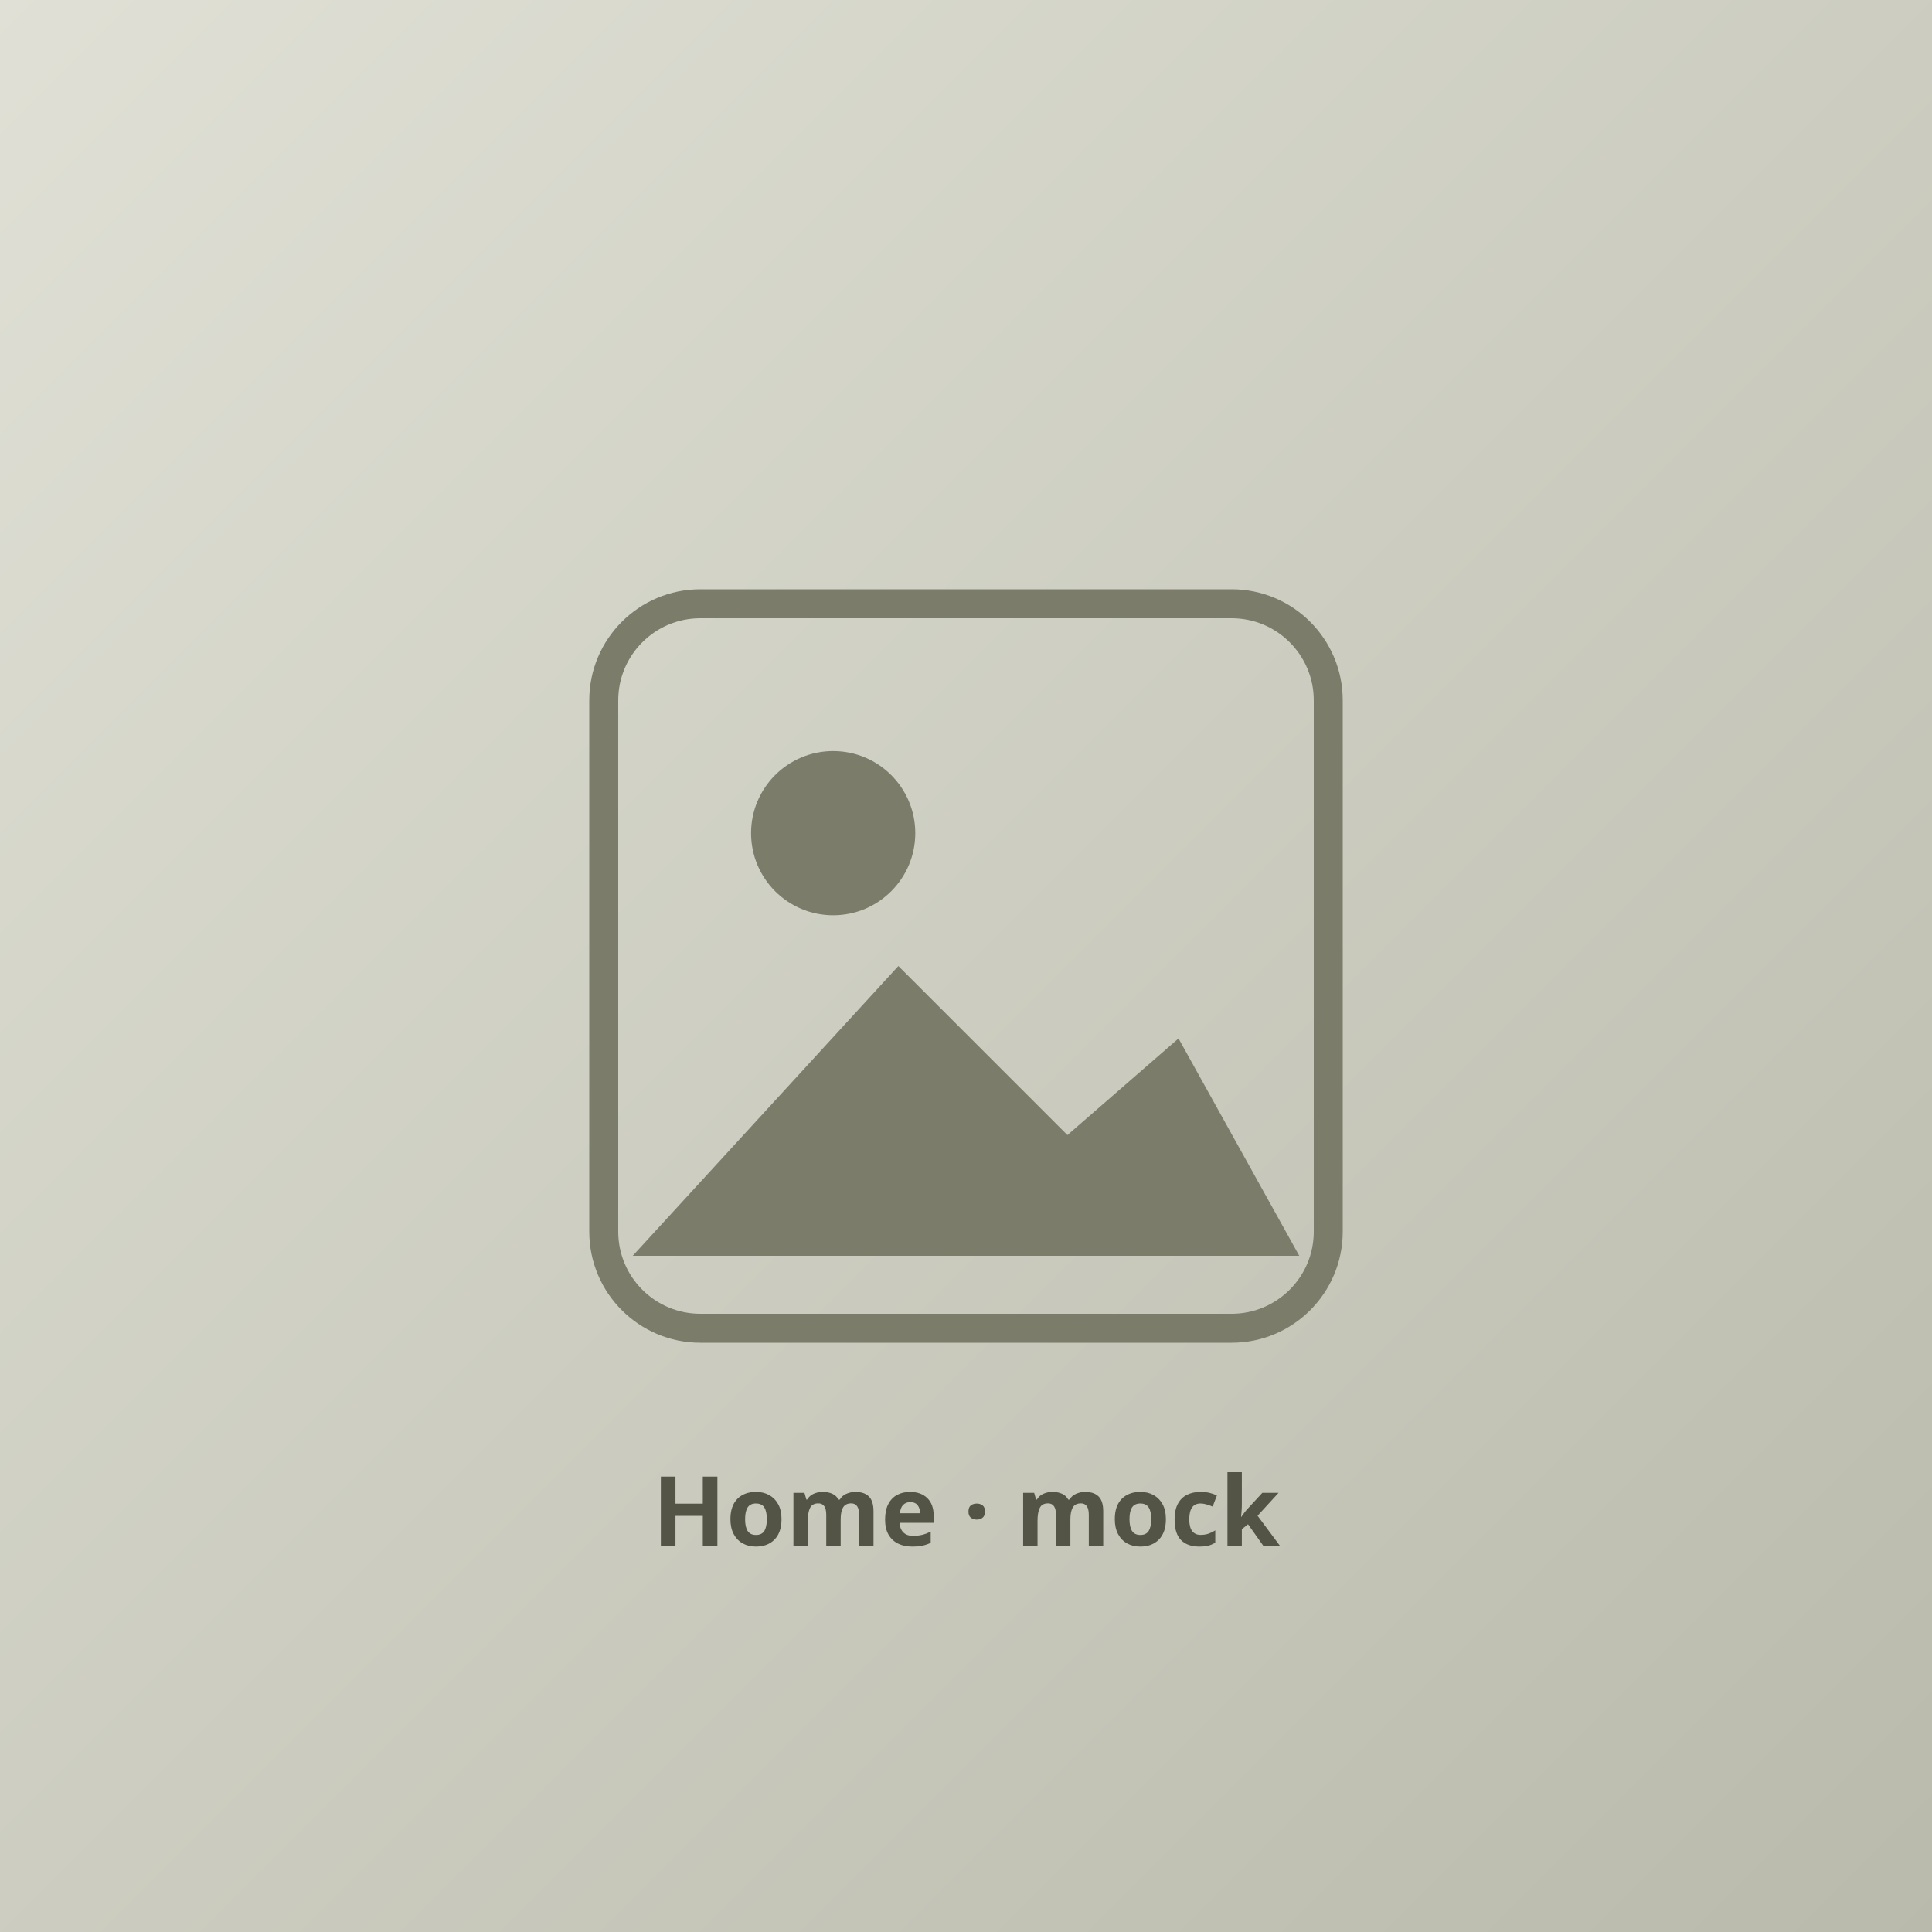
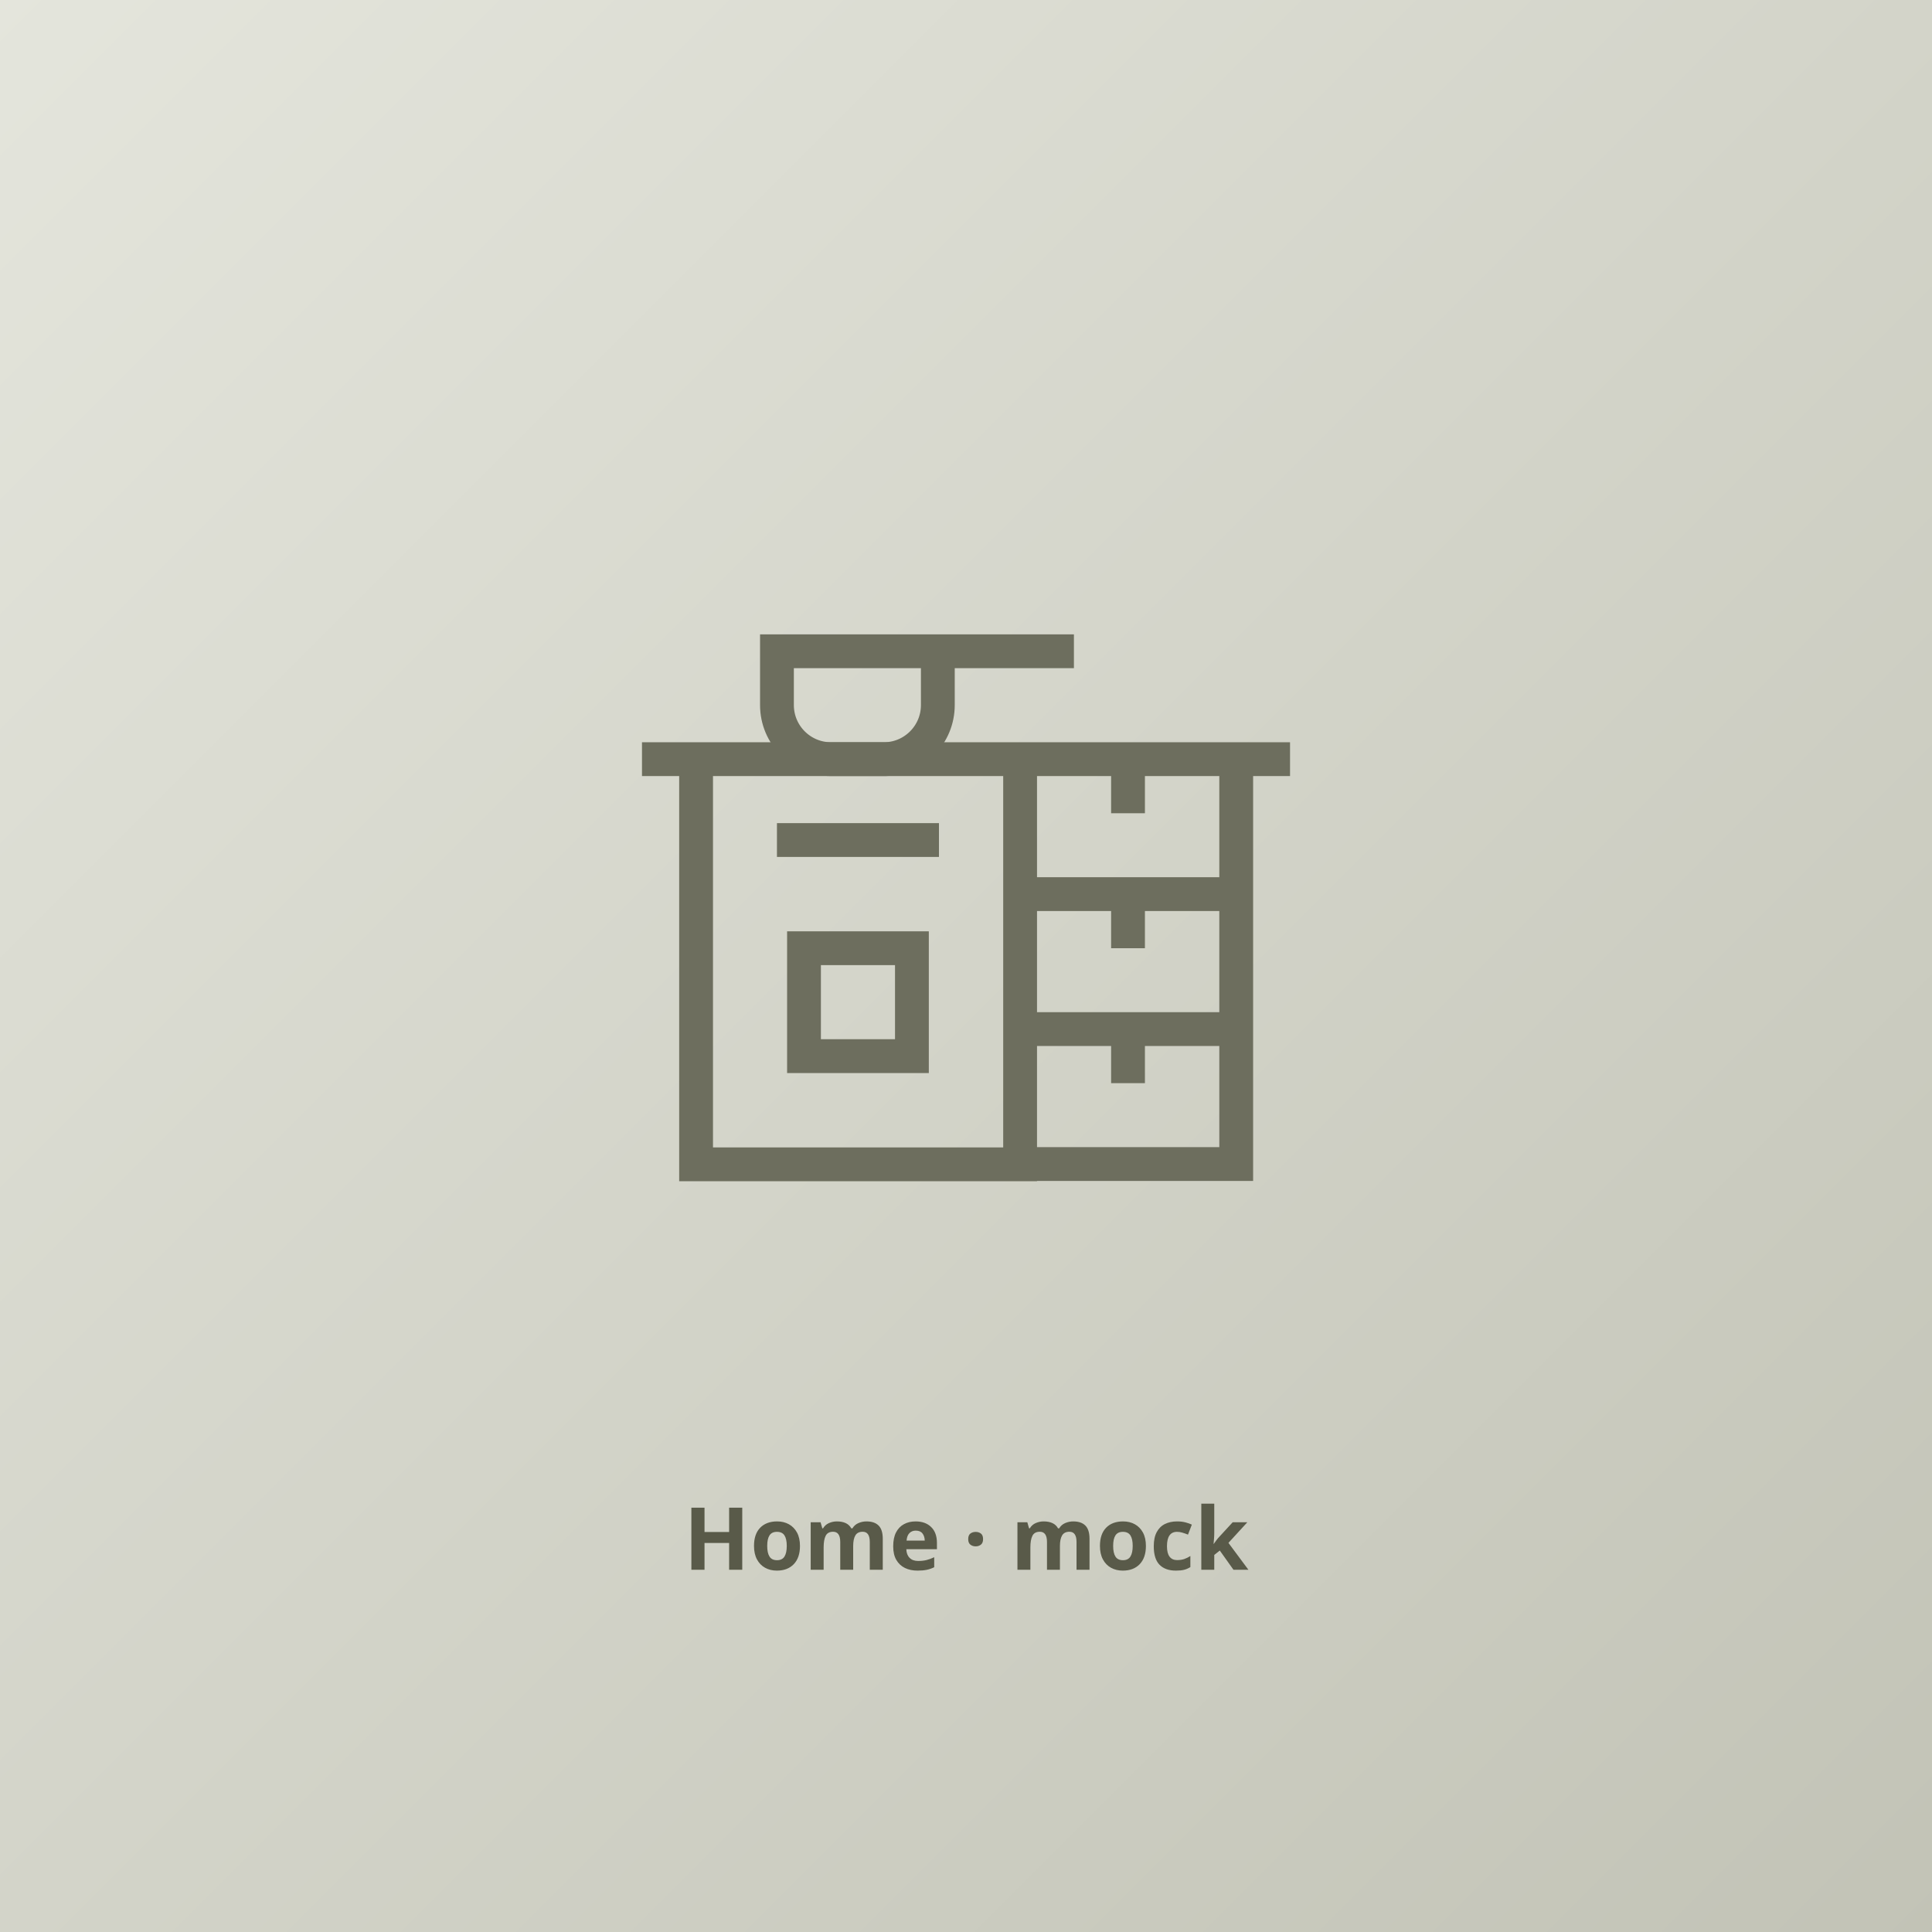
<svg xmlns="http://www.w3.org/2000/svg" width="800" height="800" viewBox="0 0 800 800">
  <defs>
    <linearGradient id="g" x1="0" y1="0" x2="1" y2="1">
-       <stop offset="0" stop-color="hsl(64 14% 86%)" />
-       <stop offset="1" stop-color="hsl(64 10% 70%)" />
+       <stop offset="0" stop-color="hsl(64 14% 88%)" />
+       <stop offset="1" stop-color="hsl(64 10% 74%)" />
    </linearGradient>
  </defs>
  <rect width="800" height="800" fill="url(#g)" />
-   <rect x="250" y="250" width="300" height="300" rx="40" fill="none" stroke="hsl(64 8% 45%)" stroke-width="12" />
-   <circle cx="345" cy="345" r="34" fill="hsl(64 8% 45%)" />
-   <path d="M262 520l110-120 70 70 46-40 50 90z" fill="hsl(64 8% 45%)" />
-   <text x="400" y="640" text-anchor="middle" font-family="sans-serif" font-size="40" font-weight="600" fill="hsl(64 10% 30%)">Home · mock</text>
+   <g transform="translate(260 230) scale(11.667)" fill="none" stroke="hsl(64 8% 40%)" stroke-width="1.2" stroke-miterlimit="10">
+     <path d="M2.42 7.23h11.5v14.38H2.42zM13.92 16.81h7.67v4.79h-7.67zM13.92 12.02h7.67v4.79h-7.67zM13.92 7.23h7.67v4.79h-7.67zM.5 7.23h23" />
+     <path d="M6.25 13.94h3.83v3.83H6.25zM5.29 3.4H11v1.91a1.92 1.92 0 0 1-1.87 1.92H7.21a1.92 1.92 0 0 1-1.92-1.92V3.4ZM15.83 3.4h-4.79M5.29 10.1h5.75M17.75 9.15V7.23M17.75 13.94v-1.92M17.75 18.73v-1.92" />
+   </g>
+   <text x="400" y="650" text-anchor="middle" font-family="sans-serif" font-size="36" font-weight="600" fill="hsl(64 10% 32%)">Home · mock</text>
</svg>
